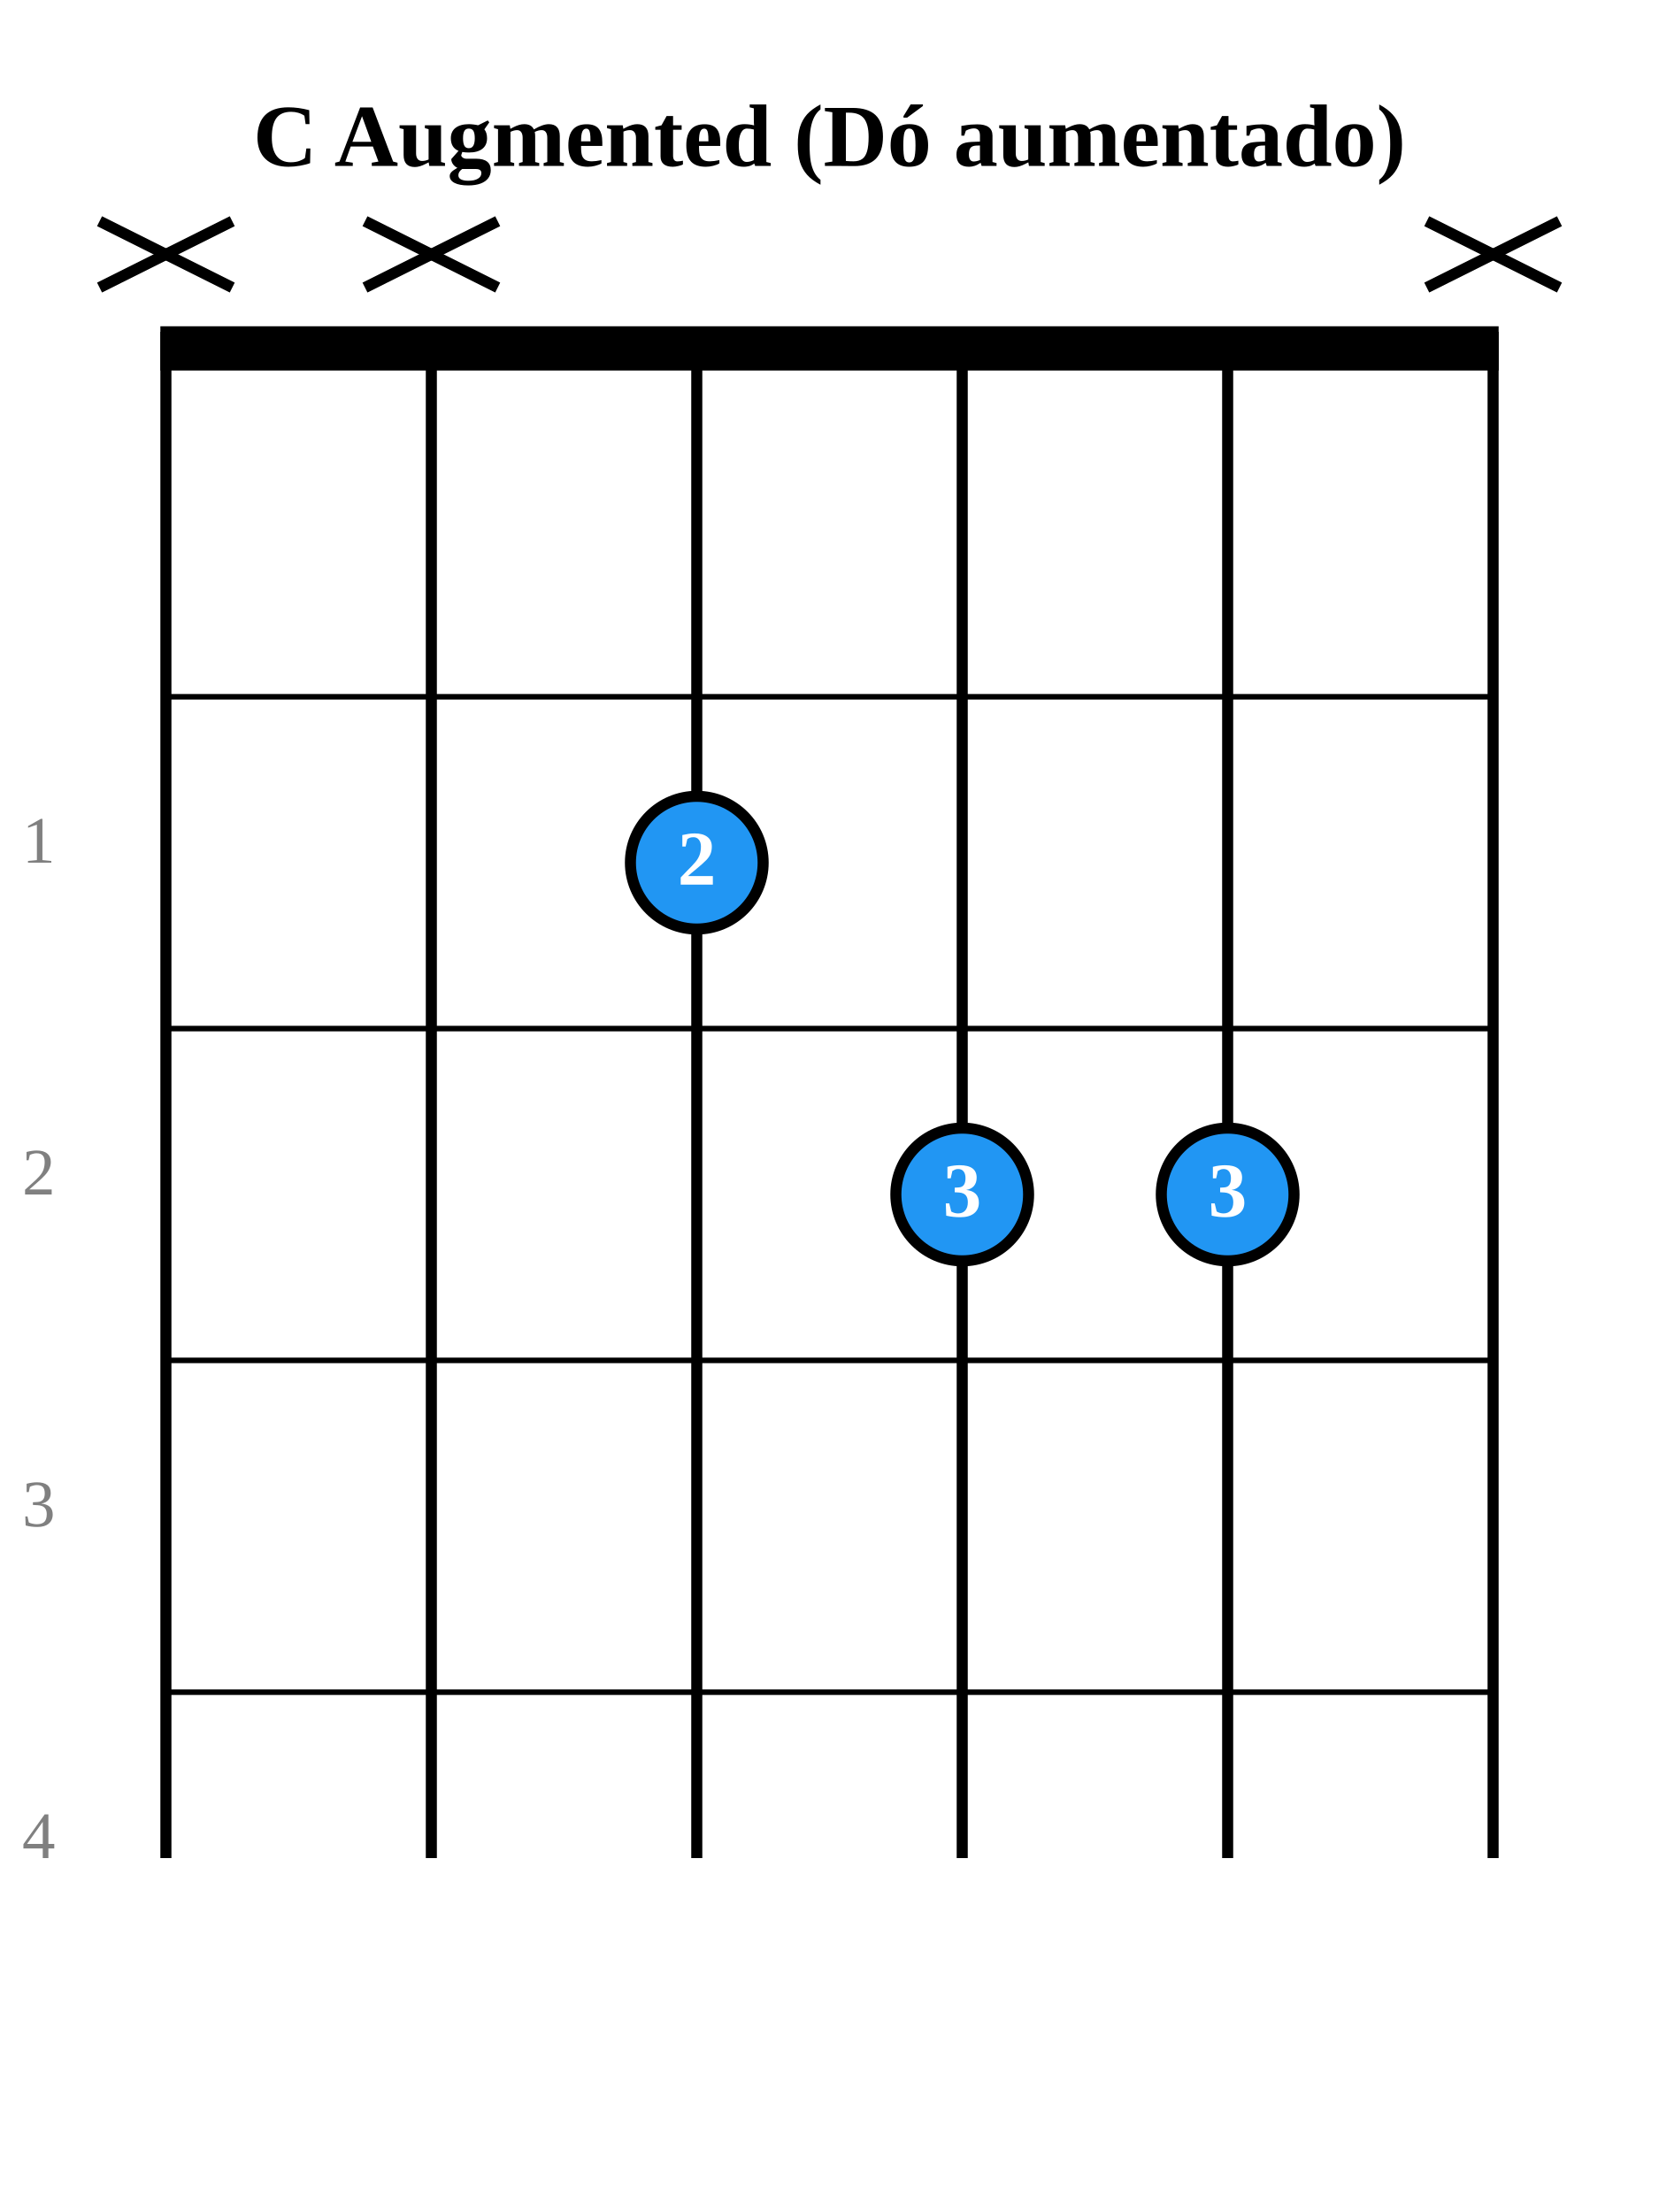
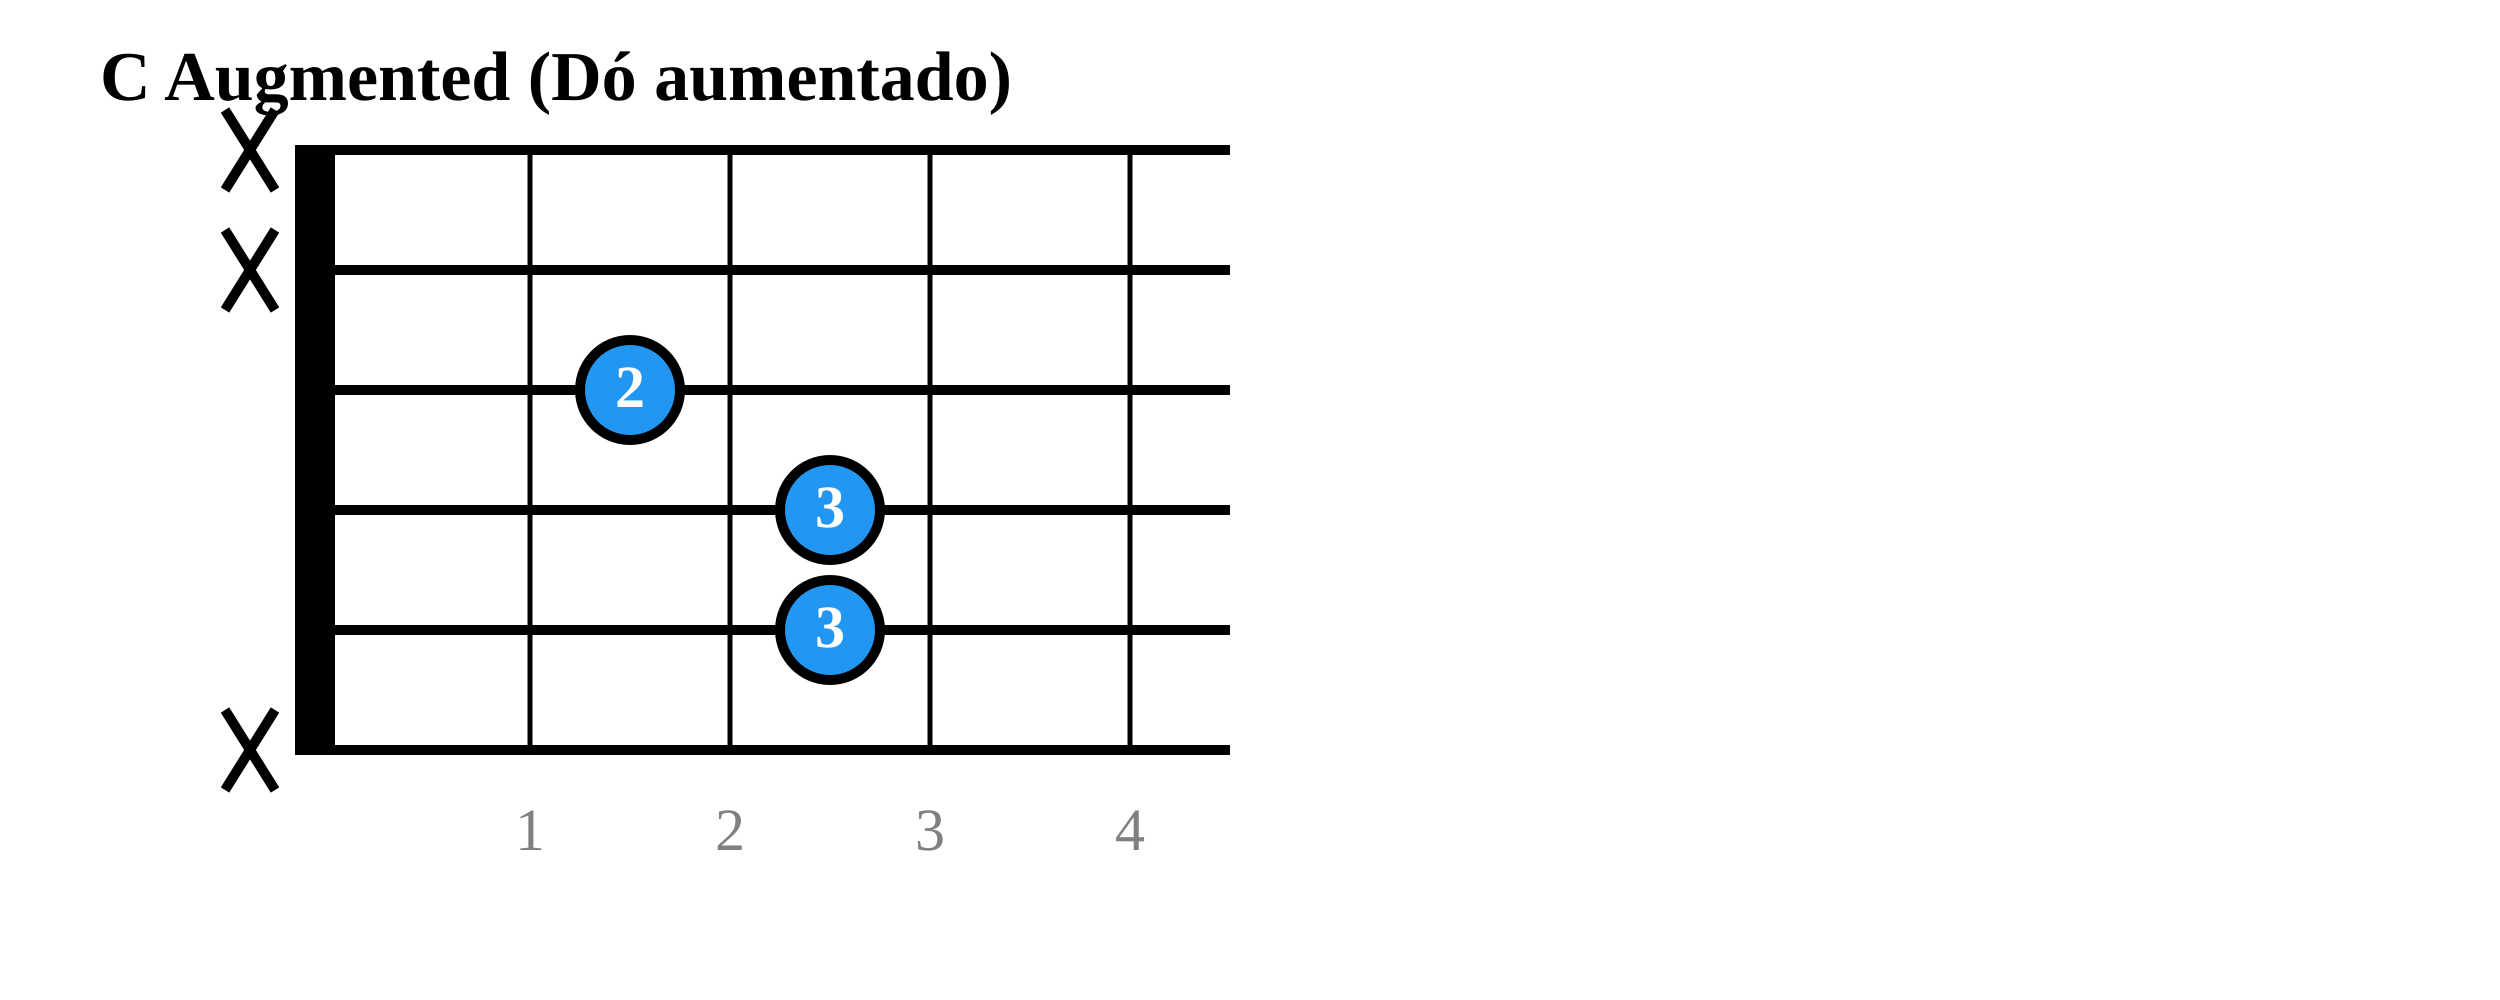
- <svg xmlns="http://www.w3.org/2000/svg" width="300" height="400">
-   <rect width="300" height="400" fill="white" />
-   <text x="150.0" y="30" text-anchor="middle" font-size="16" font-weight="bold">C Augmented (Dó aumentado)</text>
-   <rect x="30" y="60" width="240.0" height="6" fill="black" stroke="black" stroke-width="2" />
-   <line x1="30.0" y1="60" x2="30.0" y2="336.0" stroke="black" stroke-width="2" />
-   <line x1="78.0" y1="60" x2="78.0" y2="336.0" stroke="black" stroke-width="2" />
-   <line x1="126.0" y1="60" x2="126.0" y2="336.0" stroke="black" stroke-width="2" />
-   <line x1="174.0" y1="60" x2="174.0" y2="336.0" stroke="black" stroke-width="2" />
-   <line x1="222.0" y1="60" x2="222.0" y2="336.0" stroke="black" stroke-width="2" />
-   <line x1="270.0" y1="60" x2="270.0" y2="336.0" stroke="black" stroke-width="2" />
-   <line x1="30" y1="126" x2="270.0" y2="126" stroke="black" stroke-width="1" />
-   <text x="10" y="156.0" text-anchor="end" font-size="12" fill="gray">1</text>
-   <line x1="30" y1="186" x2="270.0" y2="186" stroke="black" stroke-width="1" />
-   <text x="10" y="216.0" text-anchor="end" font-size="12" fill="gray">2</text>
-   <line x1="30" y1="246" x2="270.0" y2="246" stroke="black" stroke-width="1" />
-   <text x="10" y="276.0" text-anchor="end" font-size="12" fill="gray">3</text>
-   <line x1="30" y1="306" x2="270.0" y2="306" stroke="black" stroke-width="1" />
-   <text x="10" y="336.0" text-anchor="end" font-size="12" fill="gray">4</text>
-   <line x1="18.0" y1="40" x2="42.0" y2="52" stroke="black" stroke-width="2" />
-   <line x1="42.0" y1="40" x2="18.0" y2="52" stroke="black" stroke-width="2" />
-   <line x1="66.0" y1="40" x2="90.0" y2="52" stroke="black" stroke-width="2" />
-   <line x1="90.0" y1="40" x2="66.0" y2="52" stroke="black" stroke-width="2" />
-   <circle cx="126.0" cy="156.0" r="12" fill="#2196F3" stroke="black" stroke-width="2" />
-   <text x="126.0" y="156.0" text-anchor="middle" dominant-baseline="middle" font-size="14" font-weight="bold" fill="white">2</text>
-   <circle cx="174.0" cy="216.0" r="12" fill="#2196F3" stroke="black" stroke-width="2" />
-   <text x="174.0" y="216.0" text-anchor="middle" dominant-baseline="middle" font-size="14" font-weight="bold" fill="white">3</text>
-   <circle cx="222.0" cy="216.0" r="12" fill="#2196F3" stroke="black" stroke-width="2" />
-   <text x="222.0" y="216.0" text-anchor="middle" dominant-baseline="middle" font-size="14" font-weight="bold" fill="white">3</text>
-   <line x1="258.0" y1="40" x2="282.0" y2="52" stroke="black" stroke-width="2" />
-   <line x1="282.0" y1="40" x2="258.0" y2="52" stroke="black" stroke-width="2" />
+ <svg xmlns="http://www.w3.org/2000/svg" width="500" height="200">
+   <rect width="500" height="200" fill="white" />
+   <text x="20" y="20" text-anchor="start" font-size="14" font-weight="bold">C Augmented (Dó aumentado)</text>
+   <rect x="60" y="30" width="6" height="120.0" fill="black" stroke="black" stroke-width="2" />
+   <line x1="60" y1="30.0" x2="246.0" y2="30.0" stroke="black" stroke-width="2" />
+   <line x1="60" y1="54.0" x2="246.0" y2="54.0" stroke="black" stroke-width="2" />
+   <line x1="60" y1="78.0" x2="246.0" y2="78.0" stroke="black" stroke-width="2" />
+   <line x1="60" y1="102.0" x2="246.0" y2="102.0" stroke="black" stroke-width="2" />
+   <line x1="60" y1="126.0" x2="246.0" y2="126.0" stroke="black" stroke-width="2" />
+   <line x1="60" y1="150.0" x2="246.0" y2="150.0" stroke="black" stroke-width="2" />
+   <line x1="106" y1="30" x2="106" y2="150.0" stroke="black" stroke-width="1" />
+   <text x="106" y="170.0" text-anchor="middle" font-size="12" fill="gray">1</text>
+   <line x1="146" y1="30" x2="146" y2="150.0" stroke="black" stroke-width="1" />
+   <text x="146" y="170.0" text-anchor="middle" font-size="12" fill="gray">2</text>
+   <line x1="186" y1="30" x2="186" y2="150.0" stroke="black" stroke-width="1" />
+   <text x="186" y="170.0" text-anchor="middle" font-size="12" fill="gray">3</text>
+   <line x1="226" y1="30" x2="226" y2="150.0" stroke="black" stroke-width="1" />
+   <text x="226" y="170.0" text-anchor="middle" font-size="12" fill="gray">4</text>
+   <line x1="45" y1="22.0" x2="55" y2="38.0" stroke="black" stroke-width="2" />
+   <line x1="55" y1="22.0" x2="45" y2="38.0" stroke="black" stroke-width="2" />
+   <line x1="45" y1="46.0" x2="55" y2="62.0" stroke="black" stroke-width="2" />
+   <line x1="55" y1="46.0" x2="45" y2="62.0" stroke="black" stroke-width="2" />
+   <circle cx="126.0" cy="78.0" r="10" fill="#2196F3" stroke="black" stroke-width="2" />
+   <text x="126.0" y="78.0" text-anchor="middle" dominant-baseline="middle" font-size="12" font-weight="bold" fill="white">2</text>
+   <circle cx="166.0" cy="102.0" r="10" fill="#2196F3" stroke="black" stroke-width="2" />
+   <text x="166.0" y="102.0" text-anchor="middle" dominant-baseline="middle" font-size="12" font-weight="bold" fill="white">3</text>
+   <circle cx="166.0" cy="126.0" r="10" fill="#2196F3" stroke="black" stroke-width="2" />
+   <text x="166.0" y="126.0" text-anchor="middle" dominant-baseline="middle" font-size="12" font-weight="bold" fill="white">3</text>
+   <line x1="45" y1="142.0" x2="55" y2="158.0" stroke="black" stroke-width="2" />
+   <line x1="55" y1="142.0" x2="45" y2="158.0" stroke="black" stroke-width="2" />
</svg>
